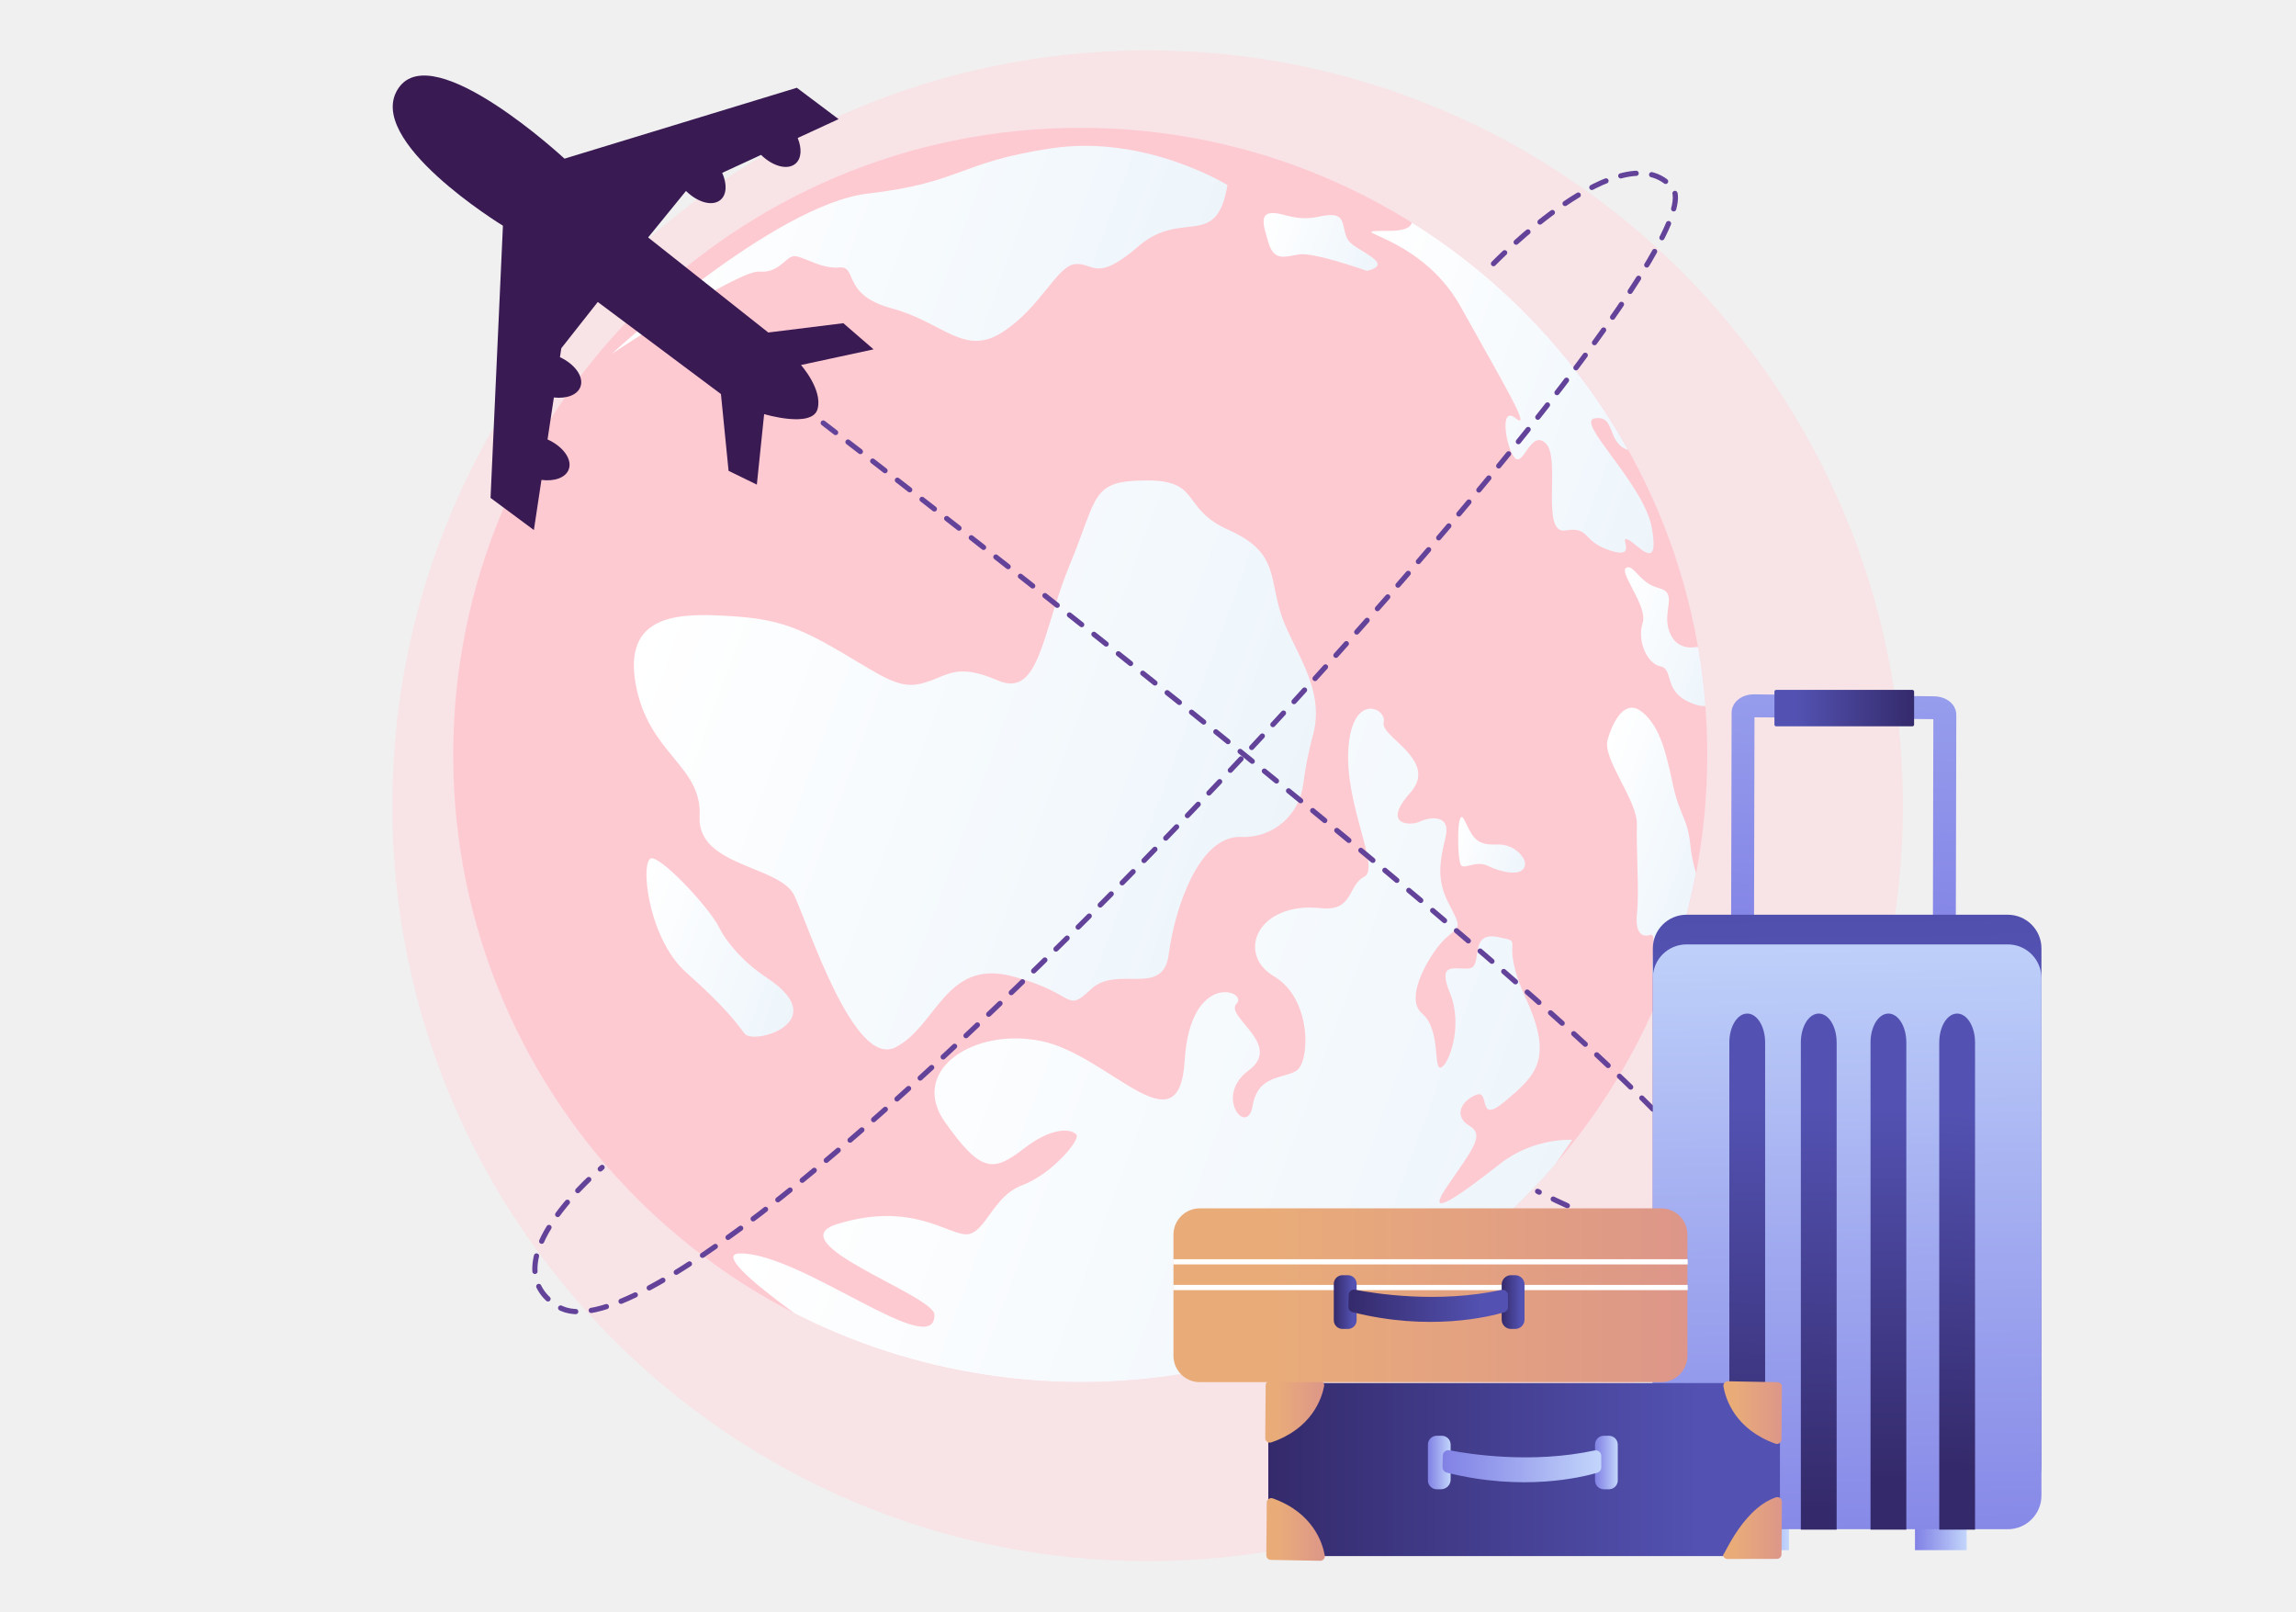
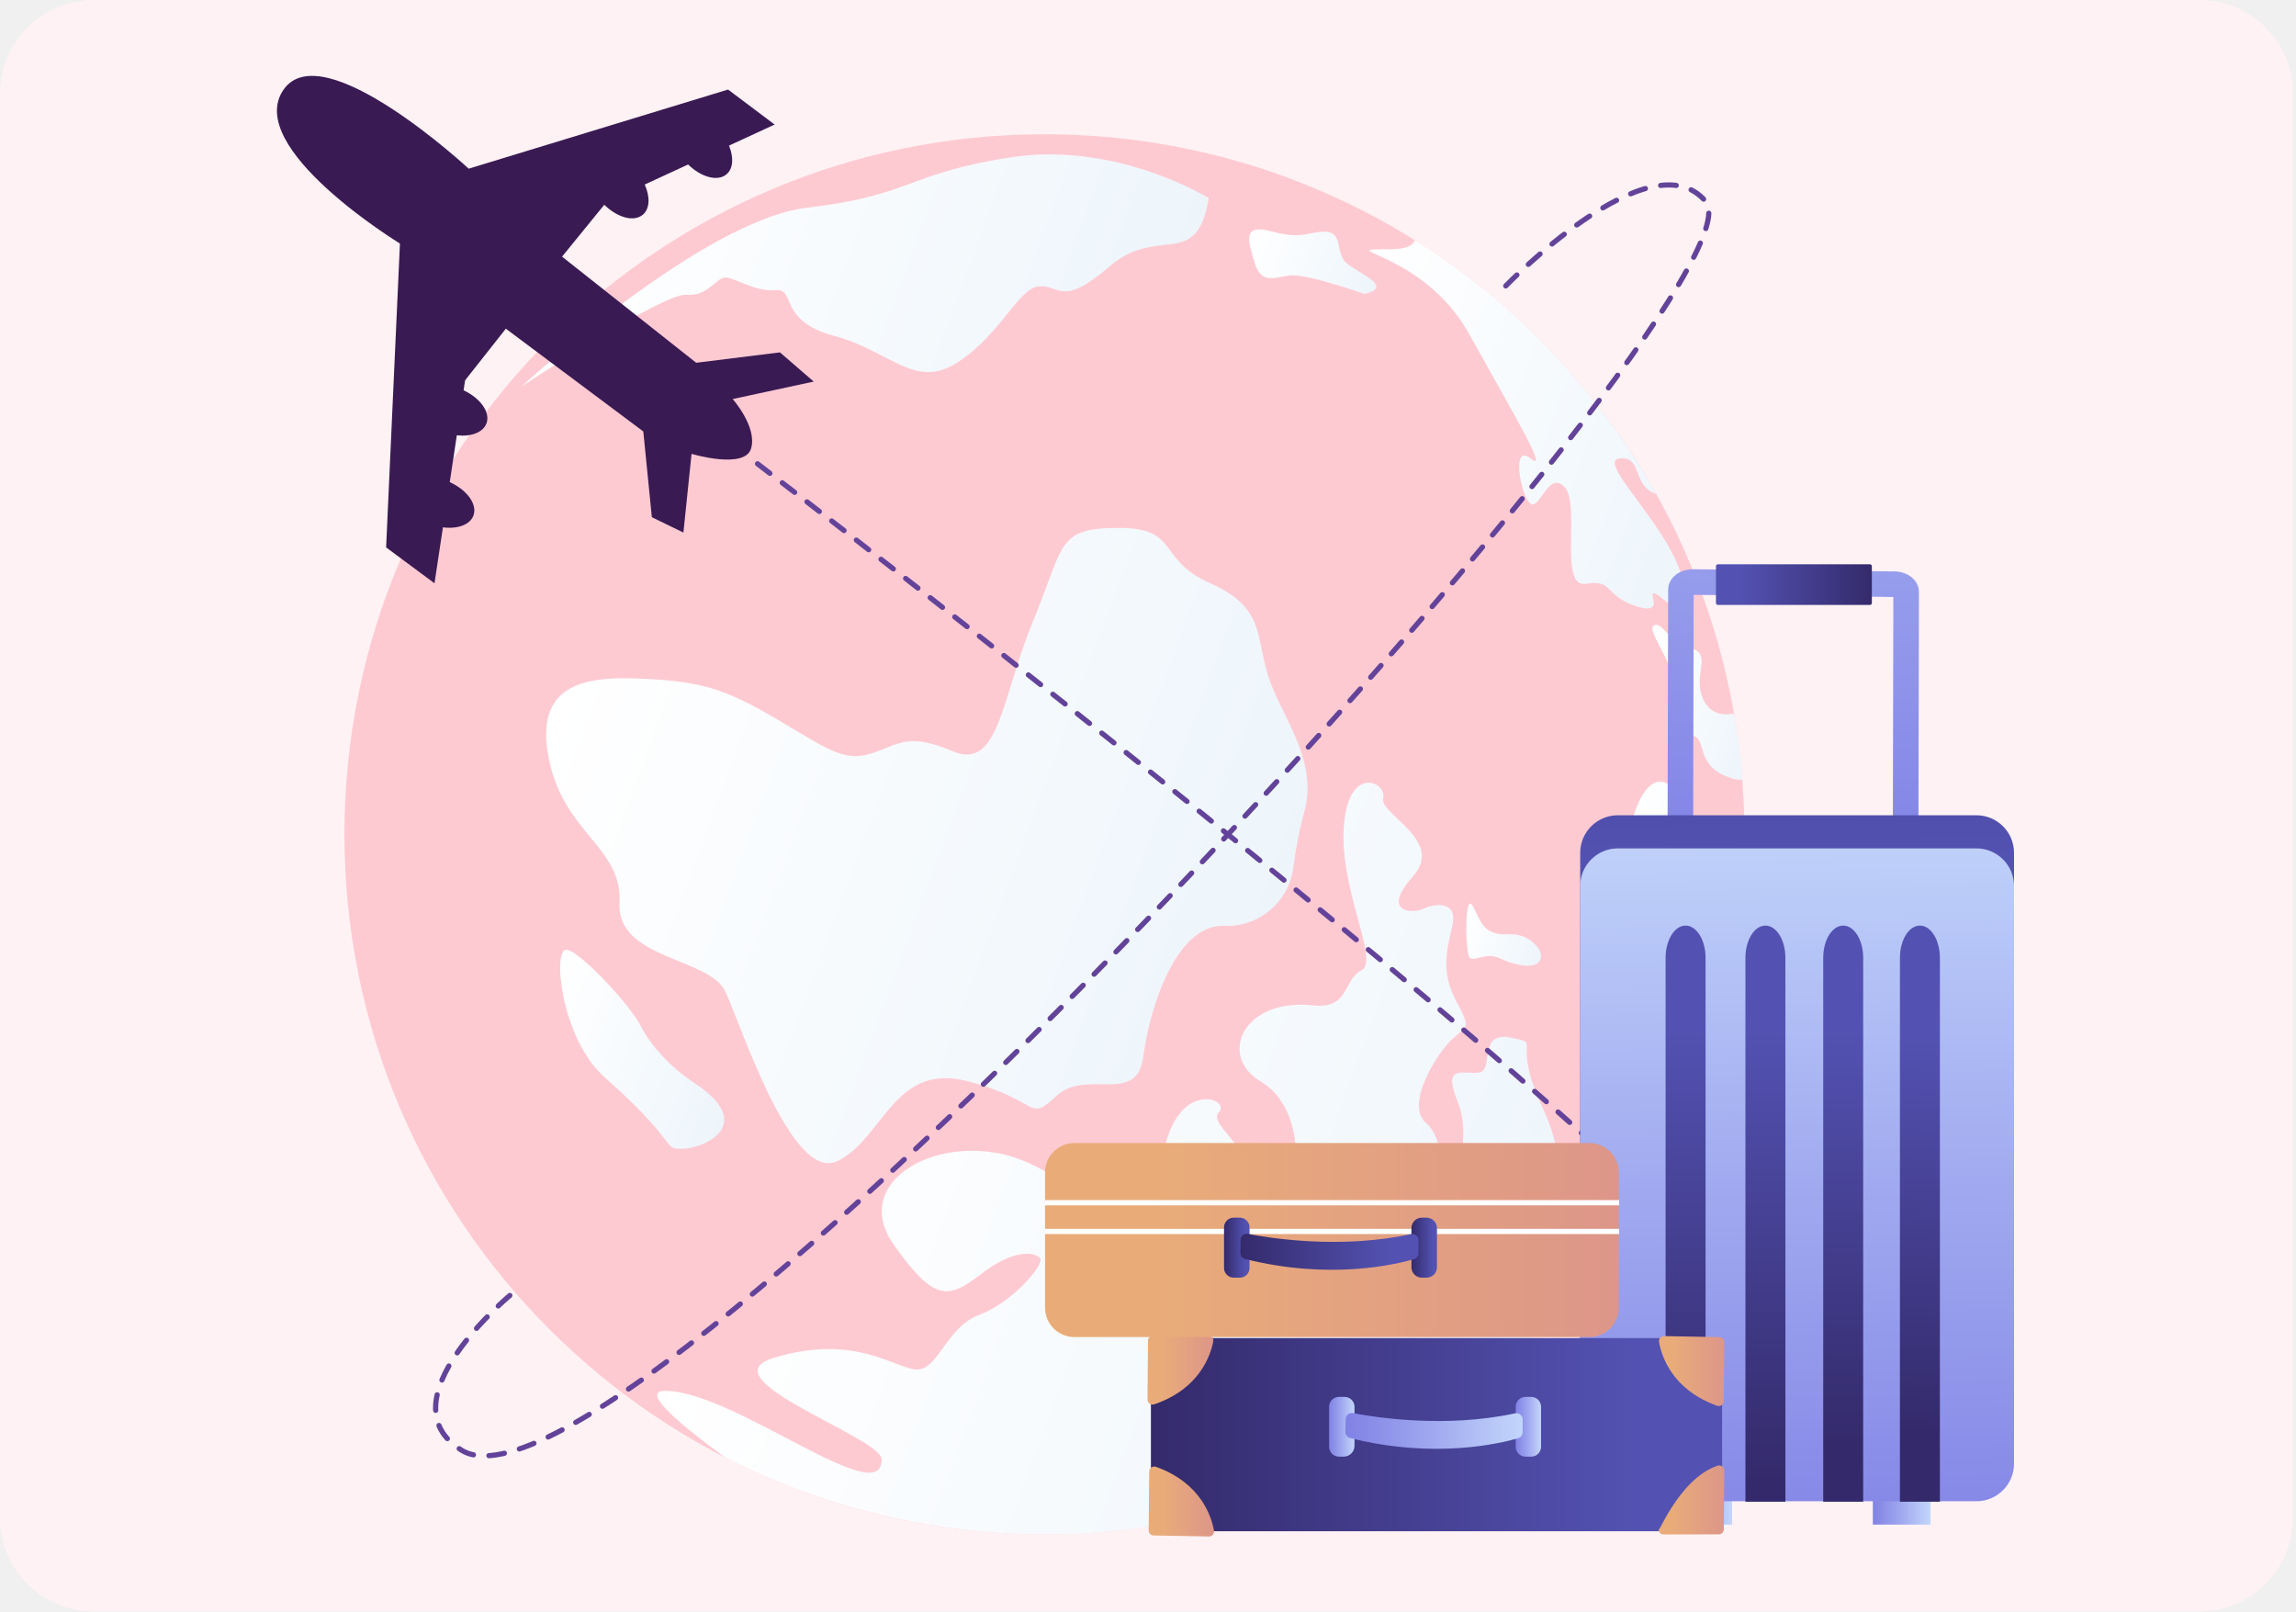
<svg xmlns="http://www.w3.org/2000/svg" width="456" height="320" viewBox="0 0 456 320" fill="none">
-   <path d="M227.924 310C310.767 310 377.924 242.843 377.924 160C377.924 77.157 310.767 10 227.924 10C145.082 10 77.924 77.157 77.924 160C77.924 242.843 145.082 310 227.924 310Z" fill="#F8E3E6" />
-   <path d="M214.54 274.443C283.317 274.443 339.072 218.689 339.072 149.912C339.072 81.135 283.317 25.38 214.54 25.38C145.764 25.38 90.009 81.135 90.009 149.912C90.009 218.689 145.764 274.443 214.54 274.443Z" fill="#FECAD2" />
-   <path d="M243.776 36.745C243.776 36.745 227.48 26.661 208.86 29.446C190.24 32.231 191.124 36.248 172.352 38.443C153.579 40.639 121.543 70.23 121.543 70.23C121.543 70.23 146.748 53.564 150.776 53.934C154.803 54.305 156.068 50.844 157.803 50.865C159.539 50.887 163.032 53.441 166.721 53.113C170.41 52.785 167.027 58.537 177.167 61.254C187.307 63.971 191.466 70.912 199.138 65.934C206.811 60.957 209.877 52.77 213.566 52.443C217.255 52.114 217.55 56.284 226.161 48.861C234.772 41.439 241.638 49.722 243.776 36.745Z" fill="url(#paint0_linear_2952_5107)" />
-   <path d="M246.746 166.2C252.853 166.371 258.066 161.82 258.828 155.759C259.17 153.034 259.763 149.635 260.79 145.859C263.374 136.35 256.289 128.507 254.2 121.262C252.11 114.018 253.454 109.461 243.93 105.197C234.406 100.932 238.691 95.352 227.632 95.404C216.572 95.457 218.126 98.496 212.516 112.014C206.906 125.532 206.527 138.678 198.245 135.144C189.963 131.61 188.502 134.093 183.624 135.569C178.746 137.045 175.867 134.683 166.775 129.336C157.682 123.989 153.373 122.792 143.981 122.281C134.589 121.771 123.722 122.064 126.265 135.925C128.808 149.786 139.5 152.064 138.946 162.098C138.392 172.133 154.941 171.839 157.76 177.842C160.58 183.845 169.606 212.078 177.789 208.002C185.971 203.925 187.763 190.473 200.836 193.817C213.909 197.161 211.426 201.382 216.669 196.444C221.912 191.507 231.013 198.196 232.122 189.49C233.231 180.785 237.991 165.872 246.492 166.192C246.577 166.195 246.662 166.198 246.746 166.2Z" fill="url(#paint1_linear_2952_5107)" />
-   <path d="M152.389 194.236C149.47 192.307 146.844 189.941 144.722 187.159C143.985 186.193 143.324 185.198 142.871 184.263C141.06 180.524 132.28 171.017 129.607 170.447C126.934 169.878 128.468 186.154 136.233 193.059C143.997 199.965 145.999 202.813 147.898 205.267C149.693 207.587 165.543 202.93 152.389 194.236Z" fill="url(#paint2_linear_2952_5107)" />
-   <path d="M271.47 53.785C271.47 53.785 260.994 50.06 258.046 50.518C255.097 50.976 253.053 51.966 251.903 48.123C250.753 44.281 249.646 41.194 255.096 42.694C260.547 44.195 261.914 42.563 264.664 42.719C267.413 42.874 266.44 45.815 267.821 47.793C269.202 49.771 277.399 52.4 271.47 53.785Z" fill="url(#paint3_linear_2952_5107)" />
-   <path d="M302.823 172.047C302.987 171.508 302.851 170.925 302.557 170.445C301.93 169.419 300.342 167.561 297.121 167.705C292.689 167.904 292.307 165.617 290.772 162.725C289.237 159.832 289.398 170.931 290.172 171.818C290.945 172.704 293.148 170.763 295.574 171.974C297.739 173.054 302.151 174.252 302.823 172.047Z" fill="url(#paint4_linear_2952_5107)" />
-   <path d="M310.894 105.343C315.87 104.523 314.124 107.492 319.789 109.325C325.454 111.158 321.35 106.247 323.315 107.153C325.279 108.059 329.613 113.854 328.095 104.97C326.577 96.085 312.66 83.655 316.753 83.066C320.846 82.476 319.143 87.494 322.893 89.187C323.043 89.254 323.204 89.309 323.363 89.368C313.161 71.06 298.419 55.429 280.402 44.192C280.186 45.162 278.956 45.834 275.961 45.84C264.96 45.863 281.836 46.043 290.087 60.888C298.339 75.733 304.409 85.795 301.025 83.056C297.641 80.317 299.159 89.201 300.873 90.958C302.586 92.715 304.07 85.097 307.05 88.098C310.03 91.099 305.917 106.162 310.894 105.343Z" fill="url(#paint5_linear_2952_5107)" />
-   <path d="M195.708 273.011C239.679 279.738 281.785 262.581 308.864 231.233L312.246 226.352C312.246 226.352 304.655 225.835 297.942 231.097C291.229 236.36 282.389 243.002 287.333 235.713C292.278 228.424 295.023 225.434 291.846 223.565C288.669 221.697 290.149 218.62 293.153 217.427C296.158 216.233 293.111 223.651 299.048 218.591C304.984 213.53 308.602 210.394 303.025 198.234C297.449 186.073 303.343 187.237 297.449 186.073C291.555 184.909 294.632 191.981 291.814 192.298C288.997 192.614 285.35 190.799 288 197.291C290.651 203.784 287.704 211.591 286.152 211.993C284.599 212.396 286.243 204.481 282.416 201.244C278.589 198.006 284.483 188.645 287.163 186.274C289.844 183.903 290.444 184.56 287.793 179.56C285.142 174.559 286.033 170.807 287.111 166.178C288.188 161.549 283.818 162.268 281.978 163.159C280.138 164.051 274.301 163.908 280.08 157.438C285.858 150.969 274.099 146.355 274.803 143.48C275.507 140.605 268.529 137.368 267.799 148.676C267.07 159.984 274.23 172.418 270.939 174.1C267.647 175.783 268.839 181.04 262.348 180.346C249.725 178.996 245.437 189.415 253.014 193.871C260.591 198.326 260.175 210.86 257.515 212.586C254.856 214.311 249.839 213.334 248.775 219.616C247.712 225.899 241.026 217.691 247.984 212.572C254.941 207.454 243.124 201.82 245.582 199.318C248.04 196.816 236.381 192.591 235.276 210.69C234.17 228.789 220.238 209.412 206.696 206.711C193.154 204.01 180.489 212.679 187.678 222.828C194.867 232.977 197.297 232.761 203.334 228.088C209.371 223.415 213.124 224.306 213.814 225.37C214.504 226.434 208.897 233.171 202.997 235.373C197.096 237.576 195.702 244.98 192.007 245.11C188.313 245.24 181.007 238.475 166.217 243.1C154.381 246.801 185.511 257.212 185.583 261.068C185.76 270.542 159.217 248.851 147.011 248.91C142.914 248.929 148.519 254.024 157.765 260.78C169.372 266.721 182.112 270.931 195.708 273.011Z" fill="url(#paint6_linear_2952_5107)" />
-   <path d="M319.291 146.854C318.159 150.694 325.258 158.923 325.1 163.786C324.943 168.649 325.584 177.135 325.122 181.368C324.66 185.601 326.363 186.152 327.79 185.64C329.218 185.128 327.712 191.901 328.264 194.027C328.529 195.05 328.659 197.453 328.724 199.673C332.326 191.392 335.069 182.601 336.831 173.391C336.303 171.533 335.9 169.739 335.762 168.254C335.211 162.298 333.645 162.279 332.257 155.831C330.868 149.383 329.725 144.431 326.27 141.498C322.814 138.565 320.422 143.015 319.291 146.854Z" fill="url(#paint7_linear_2952_5107)" />
-   <path d="M322.961 112.761C321.399 113.583 327.328 120.379 326.241 123.695C325.153 127.011 326.917 131.717 329.794 132.329C332.67 132.942 329.942 137.811 336.913 139.968C337.592 140.178 338.191 140.239 338.717 140.182C338.412 136.255 337.923 132.369 337.255 128.534C337.109 128.506 336.961 128.482 336.809 128.472C336.809 128.472 332.99 129.462 331.519 125.36C330.047 121.258 333.39 117.775 329.446 116.778C325.501 115.78 324.523 111.94 322.961 112.761Z" fill="url(#paint8_linear_2952_5107)" />
-   <path d="M112.115 31.505L158.26 17.428L166.547 23.654L158.428 27.402C159.277 29.474 159.195 31.468 157.995 32.494C156.418 33.843 153.497 33.044 151.154 30.76L143.433 34.325C144.403 36.492 144.36 38.614 143.108 39.684C141.525 41.038 138.588 40.227 136.241 37.923L128.723 47.153L152.586 66.029L167.49 64.18L173.497 69.375L159.083 72.485C159.083 72.485 163.445 77.394 162.369 81.241C161.292 85.089 151.763 82.233 151.763 82.233L150.315 96.234L144.699 93.497L143.181 78.248L118.723 59.966L111.477 69.154L111.209 70.928C114.213 72.343 116.01 74.849 115.276 76.816C114.671 78.438 112.526 79.215 110.002 78.933L108.746 87.263C111.835 88.665 113.702 91.217 112.956 93.215C112.339 94.868 110.12 95.636 107.533 95.306L106.032 105.256L97.424 98.874L99.885 44.821C99.885 44.821 72.008 27.791 79.179 17.446C86.138 7.409 112.115 31.505 112.115 31.505Z" fill="#3A1A53" />
-   <path d="M163.5 84C163.5 84 336.42 216.197 340.947 236.574C345.69 257.922 305.377 236.574 305.377 236.574" stroke="#634399" stroke-width="1.033" stroke-miterlimit="10" stroke-linecap="round" stroke-dasharray="3.1 3.1" />
-   <path d="M296.619 52.356C296.619 52.356 322.392 25.703 332.185 37.335C344.831 52.356 139.696 277.103 110.887 259.491C96.66 250.795 119.58 231.821 119.58 231.821" stroke="#634399" stroke-width="1.033" stroke-miterlimit="10" stroke-linecap="round" stroke-dasharray="3.1 3.1" />
-   <path d="M380.328 307.83H390.6V303.35H380.328V307.83Z" fill="url(#paint9_linear_2952_5107)" />
-   <path d="M345.026 307.83H355.299V303.35H345.026V307.83Z" fill="url(#paint10_linear_2952_5107)" />
-   <path d="M388.423 189.66L388.532 141.982C388.544 140.828 387.945 139.767 386.889 139.07C386.125 138.566 385.15 138.282 384.143 138.272L348.38 137.883C345.899 137.857 343.934 139.444 343.912 141.498L343.794 190.122L348.344 191.276L348.452 142.436L383.973 142.822L383.874 189.891L388.423 189.66Z" fill="url(#paint11_linear_2952_5107)" />
-   <path d="M334.956 297.783H398.755C402.45 297.783 405.446 294.787 405.446 291.091V188.34C405.446 184.644 402.45 181.648 398.755 181.648H334.956C331.26 181.648 328.264 184.644 328.264 188.34V291.091C328.264 294.787 331.26 297.783 334.956 297.783Z" fill="url(#paint12_linear_2952_5107)" />
-   <path d="M334.956 303.675H398.755C402.45 303.675 405.446 300.679 405.446 296.983V194.232C405.446 190.536 402.45 187.54 398.755 187.54H334.956C331.26 187.54 328.264 190.536 328.264 194.232V296.983C328.264 300.679 331.26 303.675 334.956 303.675Z" fill="url(#paint13_linear_2952_5107)" />
-   <path d="M385.146 303.757H392.256V207.01C392.256 203.842 390.665 201.275 388.702 201.275C386.738 201.275 385.147 203.842 385.147 207.01L385.146 303.757Z" fill="url(#paint14_linear_2952_5107)" />
-   <path d="M371.498 303.757H378.608V207.01C378.608 203.842 377.017 201.275 375.053 201.275C373.09 201.275 371.498 203.842 371.498 207.01L371.498 303.757Z" fill="url(#paint15_linear_2952_5107)" />
-   <path d="M357.66 303.757H364.77V207.01C364.77 203.842 363.179 201.275 361.215 201.275C359.252 201.275 357.66 203.842 357.66 207.01L357.66 303.757Z" fill="url(#paint16_linear_2952_5107)" />
-   <path d="M343.458 303.757H350.567V207.01C350.567 203.842 348.976 201.275 347.013 201.275C345.049 201.275 343.458 203.842 343.458 207.01V303.757H343.458Z" fill="url(#paint17_linear_2952_5107)" />
-   <path d="M352.761 144.234H379.805C379.996 144.234 380.152 144.079 380.152 143.887V137.347C380.152 137.155 379.996 137 379.805 137H352.761C352.57 137 352.414 137.155 352.414 137.347V143.887C352.414 144.079 352.57 144.234 352.761 144.234Z" fill="url(#paint18_linear_2952_5107)" />
-   <path d="M353.507 274.648H251.89V309.008H353.507V274.648Z" fill="url(#paint19_linear_2952_5107)" />
-   <path d="M342.29 275.35C342.722 277.8 344.587 283.814 352.604 286.684C353.189 286.893 353.81 286.462 353.815 285.841L353.899 275.382C353.903 274.888 353.509 274.483 353.015 274.474L343.195 274.295C342.628 274.285 342.192 274.792 342.29 275.35Z" fill="url(#paint20_linear_2952_5107)" />
-   <path d="M262.977 275.266C262.506 277.709 260.543 283.692 252.481 286.433C251.894 286.632 251.28 286.191 251.285 285.57L251.369 275.111C251.373 274.617 251.774 274.219 252.268 274.218L262.089 274.197C262.656 274.195 263.084 274.709 262.977 275.266Z" fill="url(#paint21_linear_2952_5107)" />
-   <path d="M263.107 308.886C262.676 306.436 260.81 300.422 252.793 297.552C252.208 297.343 251.588 297.775 251.583 298.395L251.498 308.854C251.494 309.348 251.889 309.753 252.382 309.762L262.202 309.941C262.77 309.951 263.206 309.445 263.107 308.886Z" fill="url(#paint22_linear_2952_5107)" />
-   <path d="M342.207 308.514C341.782 310.717 345.536 299.784 352.702 297.348C353.29 297.148 353.904 297.589 353.899 298.21L353.815 308.669C353.811 309.163 353.41 309.561 352.916 309.562L343.094 309.583C342.527 309.584 342.1 309.071 342.207 308.514Z" fill="url(#paint23_linear_2952_5107)" />
-   <path d="M286.191 295.74H285.343C284.38 295.74 283.592 294.951 283.592 293.988V286.865C283.592 285.902 284.38 285.114 285.343 285.114H286.355C287.318 285.114 288.106 285.902 288.106 286.865V293.825C288.106 294.878 287.245 295.74 286.191 295.74Z" fill="url(#paint24_linear_2952_5107)" />
-   <path d="M319.547 295.74H318.536C317.573 295.74 316.785 294.951 316.785 293.988V286.865C316.785 285.902 317.573 285.114 318.536 285.114H319.547C320.511 285.114 321.299 285.902 321.299 286.865V293.988C321.299 294.951 320.511 295.74 319.547 295.74Z" fill="url(#paint25_linear_2952_5107)" />
-   <path d="M287.861 287.998C291.816 288.762 304.235 290.717 316.679 288.036C317.37 287.887 318.023 288.411 318.023 289.118V291.401C318.023 291.891 317.701 292.322 317.23 292.46C314.152 293.365 302.42 296.222 287.341 292.436C286.831 292.308 286.475 291.846 286.487 291.32L286.537 289.067C286.552 288.377 287.183 287.867 287.861 287.998Z" fill="url(#paint26_linear_2952_5107)" />
-   <path d="M329.903 274.468H238.284C235.396 274.468 233.055 272.127 233.055 269.24V245.182C233.055 242.294 235.396 239.953 238.284 239.953H329.904C332.791 239.953 335.132 242.294 335.132 245.182V269.24C335.132 272.127 332.791 274.468 329.903 274.468Z" fill="url(#paint27_linear_2952_5107)" />
-   <path d="M335.187 250.572H233" stroke="white" stroke-width="1.033" stroke-miterlimit="10" />
-   <path d="M335.187 255.677H233" stroke="white" stroke-width="1.033" stroke-miterlimit="10" />
-   <path d="M267.715 263.902H266.62C265.674 263.902 264.9 263.128 264.9 262.182V254.948C264.9 254.002 265.674 253.228 266.62 253.228H267.715C268.661 253.228 269.435 254.002 269.435 254.948V262.182C269.434 263.128 268.661 263.902 267.715 263.902Z" fill="url(#paint28_linear_2952_5107)" />
-   <path d="M300.932 263.902H300.088C299.073 263.902 298.243 263.072 298.243 262.057V255.073C298.243 254.058 299.073 253.228 300.088 253.228H300.932C301.947 253.228 302.778 254.058 302.778 255.073V262.057C302.778 263.072 301.947 263.902 300.932 263.902Z" fill="url(#paint29_linear_2952_5107)" />
-   <path d="M269.123 256.113C273.029 256.872 285.6 258.877 298.184 256.154C298.854 256.009 299.487 256.505 299.487 257.19V259.572C299.487 260.047 299.183 260.462 298.728 260.597C295.693 261.494 283.853 264.408 268.622 260.572C268.137 260.45 267.796 260.001 267.807 259.501L267.859 257.141C267.874 256.479 268.473 255.986 269.123 256.113Z" fill="url(#paint30_linear_2952_5107)" />
+   <rect width="455.385" height="320" rx="18.605" fill="#FFF2F4" />
+   <path d="M207.428 304.701C284.207 304.701 346.449 242.459 346.449 165.68C346.449 88.901 284.207 26.659 207.428 26.659C130.648 26.659 68.406 88.901 68.406 165.68C68.406 242.459 130.648 304.701 207.428 304.701Z" fill="#FECAD2" />
+   <path d="M240.064 39.346C240.064 39.346 221.872 28.089 201.086 31.198C180.299 34.307 181.287 38.791 160.33 41.242C139.373 43.693 103.61 76.727 103.61 76.727C103.61 76.727 131.748 58.122 136.243 58.536C140.74 58.95 142.152 55.085 144.089 55.11C146.026 55.134 149.926 57.984 154.044 57.619C158.162 57.253 154.386 63.674 165.705 66.707C177.025 69.74 181.668 77.489 190.233 71.932C198.799 66.375 202.221 57.236 206.34 56.87C210.458 56.504 210.787 61.159 220.4 52.873C230.013 44.586 237.678 53.833 240.064 39.346Z" fill="url(#paint0_linear_2952_5107)" />
+   <path d="M243.38 183.864C250.197 184.054 256.018 178.974 256.868 172.208C257.25 169.166 257.912 165.371 259.058 161.156C261.943 150.54 254.034 141.785 251.702 133.697C249.369 125.61 250.869 120.522 240.237 115.762C229.605 111.002 234.388 104.772 222.042 104.831C209.695 104.89 211.431 108.283 205.168 123.373C198.904 138.464 198.482 153.139 189.236 149.194C179.99 145.249 178.36 148.021 172.914 149.668C167.468 151.316 164.255 148.68 154.104 142.71C143.953 136.741 139.143 135.404 128.659 134.835C118.174 134.265 106.043 134.592 108.881 150.066C111.72 165.54 123.656 168.082 123.037 179.285C122.419 190.486 140.893 190.159 144.041 196.86C147.189 203.561 157.265 235.08 166.4 230.529C175.534 225.978 177.534 210.961 192.128 214.694C206.722 218.426 203.951 223.139 209.804 217.627C215.657 212.115 225.817 219.582 227.055 209.864C228.293 200.145 233.607 183.497 243.097 183.855C243.192 183.858 243.286 183.861 243.38 183.864Z" fill="url(#paint1_linear_2952_5107)" />
+   <path d="M138.045 215.162C134.786 213.008 131.855 210.367 129.485 207.261C128.663 206.182 127.925 205.072 127.419 204.029C125.397 199.855 115.596 189.241 112.612 188.605C109.628 187.969 111.341 206.139 120.009 213.848C128.677 221.557 130.911 224.736 133.031 227.476C135.035 230.065 152.729 224.867 138.045 215.162Z" fill="url(#paint2_linear_2952_5107)" />
+   <path d="M270.981 58.368C270.981 58.368 259.287 54.21 255.995 54.722C252.703 55.233 250.421 56.338 249.137 52.048C247.854 47.759 246.617 44.312 252.702 45.987C258.787 47.662 260.314 45.841 263.383 46.015C266.452 46.188 265.366 49.471 266.907 51.68C268.449 53.888 277.6 56.823 270.981 58.368Z" fill="url(#paint3_linear_2952_5107)" />
+   <path d="M305.982 190.39C306.165 189.789 306.013 189.139 305.685 188.602C304.985 187.456 303.212 185.383 299.617 185.544C294.669 185.765 294.243 183.213 292.529 179.984C290.815 176.754 290.995 189.145 291.859 190.135C292.722 191.124 295.182 188.957 297.889 190.309C300.306 191.515 305.231 192.852 305.982 190.39Z" fill="url(#paint4_linear_2952_5107)" />
+   <path d="M314.991 115.925C320.547 115.011 318.598 118.325 324.922 120.371C331.246 122.418 326.664 116.935 328.857 117.946C331.051 118.957 335.889 125.427 334.194 115.509C332.5 105.591 316.963 91.715 321.532 91.056C326.101 90.398 324.201 96 328.387 97.889C328.554 97.965 328.734 98.026 328.912 98.091C317.522 77.654 301.066 60.204 280.952 47.66C280.71 48.743 279.337 49.493 275.995 49.5C263.713 49.525 282.552 49.727 291.764 66.299C300.976 82.87 307.752 94.104 303.974 91.046C300.197 87.988 301.891 97.906 303.804 99.867C305.717 101.829 307.374 93.324 310.7 96.675C314.027 100.024 309.435 116.839 314.991 115.925Z" fill="url(#paint5_linear_2952_5107)" />
+   <path d="M186.404 303.102C235.491 310.612 282.496 291.459 312.726 256.463L316.501 251.014C316.501 251.014 308.027 250.437 300.533 256.312C293.039 262.186 283.17 269.602 288.69 261.465C294.21 253.328 297.274 249.989 293.727 247.903C290.181 245.817 291.833 242.383 295.187 241.051C298.541 239.718 295.14 247.999 301.767 242.35C308.395 236.7 312.433 233.2 306.208 219.624C299.982 206.049 306.562 207.348 299.982 206.049C293.402 204.749 296.838 212.644 293.692 212.998C290.547 213.351 286.476 211.324 289.434 218.572C292.393 225.821 289.104 234.535 287.371 234.985C285.638 235.434 287.473 226.599 283.2 222.985C278.928 219.371 285.508 208.92 288.5 206.273C291.492 203.626 292.163 204.359 289.203 198.777C286.243 193.195 287.238 189.007 288.441 183.839C289.644 178.671 284.766 179.474 282.711 180.469C280.657 181.465 274.142 181.305 280.593 174.082C287.043 166.86 273.915 161.71 274.701 158.5C275.487 155.29 267.697 151.677 266.883 164.301C266.069 176.924 274.062 190.805 270.388 192.683C266.713 194.561 268.044 200.43 260.798 199.655C246.705 198.148 241.919 209.779 250.378 214.754C258.836 219.728 258.371 233.72 255.402 235.646C252.434 237.572 246.833 236.482 245.646 243.495C244.459 250.508 236.995 241.345 244.762 235.631C252.529 229.917 239.337 223.628 242.081 220.835C244.825 218.042 231.809 213.325 230.575 233.53C229.341 253.735 213.788 232.104 198.67 229.088C183.553 226.072 169.415 235.751 177.44 247.08C185.465 258.41 188.178 258.169 194.917 252.952C201.657 247.736 205.846 248.73 206.616 249.918C207.387 251.105 201.128 258.626 194.541 261.085C187.953 263.545 186.398 271.81 182.273 271.955C178.148 272.1 169.993 264.547 153.481 269.711C140.268 273.843 175.02 285.465 175.101 289.769C175.299 300.346 145.667 276.131 132.041 276.197C127.467 276.218 133.724 281.906 144.046 289.448C157.003 296.08 171.226 300.78 186.404 303.102Z" fill="url(#paint6_linear_2952_5107)" />
+   <path d="M324.366 162.267C323.102 166.553 331.027 175.74 330.851 181.169C330.676 186.597 331.392 196.07 330.876 200.796C330.359 205.522 332.261 206.137 333.854 205.565C335.448 204.994 333.767 212.555 334.383 214.928C334.679 216.071 334.825 218.753 334.896 221.231C338.918 211.987 341.979 202.172 343.946 191.891C343.357 189.817 342.907 187.814 342.754 186.157C342.138 179.508 340.391 179.486 338.84 172.288C337.29 165.09 336.015 159.562 332.157 156.288C328.299 153.013 325.629 157.981 324.366 162.267Z" fill="url(#paint7_linear_2952_5107)" />
+   <path d="M328.463 124.207C326.719 125.124 333.338 132.71 332.124 136.413C330.91 140.115 332.879 145.368 336.09 146.052C339.301 146.736 336.256 152.171 344.038 154.579C344.796 154.814 345.464 154.881 346.051 154.818C345.712 150.435 345.165 146.096 344.42 141.815C344.257 141.784 344.092 141.757 343.922 141.745C343.922 141.745 339.659 142.851 338.016 138.272C336.373 133.693 340.105 129.805 335.702 128.691C331.299 127.577 330.206 123.29 328.463 124.207Z" fill="url(#paint8_linear_2952_5107)" />
+   <path d="M93.085 33.496L144.599 17.782L153.85 24.732L144.786 28.916C145.734 31.229 145.643 33.455 144.303 34.6C142.542 36.106 139.282 35.214 136.666 32.665L128.046 36.645C129.13 39.064 129.081 41.432 127.684 42.627C125.916 44.139 122.638 43.233 120.017 40.661L111.626 50.965L138.265 72.037L154.902 69.973L161.609 75.772L145.518 79.244C145.518 79.244 150.387 84.724 149.185 89.019C147.983 93.315 137.346 90.126 137.346 90.126L135.73 105.757L129.46 102.701L127.765 85.678L100.461 65.269L92.372 75.526L92.074 77.507C95.426 79.087 97.433 81.883 96.614 84.079C95.938 85.89 93.544 86.758 90.726 86.442L89.324 95.742C92.772 97.307 94.856 100.156 94.024 102.386C93.335 104.232 90.858 105.089 87.969 104.72L86.294 115.829L76.684 108.704L79.431 48.362C79.431 48.362 48.312 29.35 56.317 17.802C64.085 6.596 93.085 33.496 93.085 33.496Z" fill="#3A1A53" />
+   <path d="M150.448 92.099C150.448 92.099 343.488 239.678 348.542 262.425C353.836 286.257 308.834 262.425 308.834 262.425" stroke="#634399" stroke-width="1.033" stroke-miterlimit="10" stroke-linecap="round" stroke-dasharray="3.1 3.1" />
+   <path d="M299.056 56.774C299.056 56.774 327.828 27.02 338.76 40.005C352.877 56.774 123.875 307.67 91.713 288.009C75.832 278.301 101.419 257.119 101.419 257.119" stroke="#634399" stroke-width="1.033" stroke-miterlimit="10" stroke-linecap="round" stroke-dasharray="3.1 3.1" />
+   <path d="M371.959 302.758H383.427V297.757H371.959V302.758Z" fill="url(#paint9_linear_2952_5107)" />
+   <path d="M332.55 302.758H344.018V297.757H332.55V302.758Z" fill="url(#paint10_linear_2952_5107)" />
+   <path d="M380.997 170.84L381.118 117.614C381.132 116.326 380.463 115.141 379.284 114.363C378.431 113.8 377.342 113.484 376.219 113.472L336.294 113.038C333.525 113.008 331.331 114.78 331.306 117.073L331.175 171.355L336.254 172.644L336.374 118.121L376.028 118.551L375.917 171.097L380.997 170.84Z" fill="url(#paint11_linear_2952_5107)" />
+   <path d="M321.308 291.542H392.53C396.655 291.542 400 288.197 400 284.072V169.366C400 165.24 396.655 161.895 392.53 161.895H321.308C317.182 161.895 313.838 165.24 313.838 169.366V284.072C313.838 288.197 317.182 291.542 321.308 291.542Z" fill="url(#paint12_linear_2952_5107)" />
+   <path d="M321.308 298.12H392.53C396.655 298.12 400 294.775 400 290.649V175.943C400 171.817 396.655 168.473 392.53 168.473H321.308C317.182 168.473 313.838 171.817 313.838 175.943V290.649C313.838 294.775 317.182 298.12 321.308 298.12Z" fill="url(#paint13_linear_2952_5107)" />
+   <path d="M377.338 298.211H385.276V190.208C385.276 186.671 383.499 183.805 381.307 183.805C379.115 183.805 377.339 186.671 377.339 190.208L377.338 298.211Z" fill="url(#paint14_linear_2952_5107)" />
+   <path d="M362.102 298.211H370.039V190.208C370.039 186.671 368.263 183.805 366.071 183.805C363.879 183.805 362.102 186.671 362.102 190.208L362.102 298.211Z" fill="url(#paint15_linear_2952_5107)" />
+   <path d="M346.654 298.211H354.591V190.208C354.591 186.671 352.815 183.805 350.623 183.805C348.431 183.805 346.654 186.671 346.654 190.208L346.654 298.211Z" fill="url(#paint16_linear_2952_5107)" />
+   <path d="M330.799 298.211H338.736V190.208C338.736 186.671 336.959 183.805 334.768 183.805C332.576 183.805 330.799 186.671 330.799 190.208V298.211H330.799Z" fill="url(#paint17_linear_2952_5107)" />
+   <path d="M341.185 120.128H371.375C371.589 120.128 371.763 119.954 371.763 119.74V112.44C371.763 112.226 371.589 112.052 371.375 112.052H341.185C340.971 112.052 340.798 112.226 340.798 112.44V119.74C340.798 119.954 340.971 120.128 341.185 120.128Z" fill="url(#paint18_linear_2952_5107)" />
+   <path d="M342.018 265.716H228.578V304.074H342.018V265.716Z" fill="url(#paint19_linear_2952_5107)" />
+   <path d="M329.496 266.499C329.977 269.235 332.06 275.948 341.01 279.152C341.662 279.385 342.355 278.904 342.361 278.211L342.455 266.535C342.459 265.984 342.019 265.531 341.468 265.521L330.505 265.322C329.872 265.31 329.386 265.876 329.496 266.499Z" fill="url(#paint20_linear_2952_5107)" />
+   <path d="M240.954 266.405C240.428 269.133 238.237 275.811 229.237 278.871C228.582 279.094 227.896 278.601 227.902 277.908L227.996 266.233C228 265.681 228.448 265.236 228.999 265.235L239.963 265.212C240.596 265.21 241.074 265.783 240.954 266.405Z" fill="url(#paint21_linear_2952_5107)" />
+   <path d="M241.099 303.938C240.618 301.202 238.535 294.489 229.585 291.285C228.933 291.051 228.24 291.533 228.234 292.226L228.14 303.902C228.136 304.453 228.576 304.905 229.127 304.916L240.089 305.115C240.723 305.127 241.209 304.561 241.099 303.938Z" fill="url(#paint22_linear_2952_5107)" />
+   <path d="M329.403 303.522C328.929 305.981 333.119 293.775 341.119 291.056C341.775 290.833 342.46 291.326 342.455 292.019L342.361 303.695C342.357 304.246 341.909 304.691 341.358 304.692L330.393 304.715C329.76 304.717 329.283 304.143 329.403 303.522Z" fill="url(#paint23_linear_2952_5107)" />
+   <path d="M266.87 289.261H265.923C264.848 289.261 263.968 288.381 263.968 287.306V279.354C263.968 278.279 264.848 277.399 265.923 277.399H267.052C268.127 277.399 269.007 278.279 269.007 279.354V287.123C269.007 288.299 268.046 289.261 266.87 289.261Z" fill="url(#paint24_linear_2952_5107)" />
+   <path d="M304.107 289.261H302.978C301.902 289.261 301.022 288.381 301.022 287.306V279.354C301.022 278.279 301.902 277.399 302.978 277.399H304.107C305.182 277.399 306.062 278.279 306.062 279.354V287.306C306.062 288.381 305.182 289.261 304.107 289.261Z" fill="url(#paint25_linear_2952_5107)" />
+   <path d="M268.733 280.619C273.149 281.472 287.013 283.655 300.904 280.662C301.676 280.495 302.405 281.08 302.405 281.87V284.417C302.405 284.965 302.045 285.446 301.52 285.6C298.084 286.611 284.986 289.8 268.153 285.573C267.583 285.43 267.186 284.914 267.199 284.327L267.255 281.812C267.272 281.042 267.977 280.473 268.733 280.619Z" fill="url(#paint26_linear_2952_5107)" />
+   <path d="M315.668 265.515H213.388C210.165 265.515 207.551 262.902 207.551 259.678V232.821C207.551 229.597 210.165 226.984 213.388 226.984H315.668C318.892 226.984 321.505 229.597 321.505 232.821V259.678C321.505 262.902 318.891 265.515 315.668 265.515Z" fill="url(#paint27_linear_2952_5107)" />
+   <path d="M321.566 238.838H207.49" stroke="white" stroke-width="1.033" stroke-miterlimit="10" />
+   <path d="M321.566 244.538H207.49" stroke="white" stroke-width="1.033" stroke-miterlimit="10" />
+   <path d="M246.243 253.72H245.021C243.965 253.72 243.101 252.856 243.101 251.8V243.723C243.101 242.668 243.965 241.803 245.021 241.803H246.243C247.299 241.803 248.163 242.668 248.163 243.723V251.8C248.163 252.856 247.299 253.72 246.243 253.72Z" fill="url(#paint28_linear_2952_5107)" />
+   <path d="M283.326 253.719H282.383C281.25 253.719 280.323 252.793 280.323 251.66V243.863C280.323 242.73 281.25 241.803 282.383 241.803H283.326C284.459 241.803 285.386 242.73 285.386 243.863V251.66C285.386 252.793 284.459 253.719 283.326 253.719Z" fill="url(#paint29_linear_2952_5107)" />
+   <path d="M247.816 245.024C252.176 245.871 266.209 248.11 280.258 245.069C281.005 244.908 281.712 245.461 281.712 246.226V248.886C281.712 249.415 281.373 249.879 280.865 250.029C277.477 251.031 264.259 254.284 247.256 250.002C246.715 249.866 246.334 249.365 246.346 248.807L246.405 246.172C246.421 245.433 247.09 244.883 247.816 245.024Z" fill="url(#paint30_linear_2952_5107)" />
  <defs>
-     <linearGradient id="paint0_linear_2952_5107" x1="134.416" y1="35.286" x2="231.567" y2="71.076" gradientUnits="userSpaceOnUse">
+     <linearGradient id="paint0_linear_2952_5107" x1="117.981" y1="37.718" x2="226.435" y2="77.672" gradientUnits="userSpaceOnUse">
      <stop stop-color="white" />
      <stop offset="1" stop-color="#EDF5FB" />
    </linearGradient>
-     <linearGradient id="paint1_linear_2952_5107" x1="127.997" y1="124.173" x2="253.732" y2="170.493" gradientUnits="userSpaceOnUse">
+     <linearGradient id="paint1_linear_2952_5107" x1="110.815" y1="136.946" x2="251.179" y2="188.656" gradientUnits="userSpaceOnUse">
      <stop stop-color="white" />
      <stop offset="1" stop-color="#EDF5FB" />
    </linearGradient>
-     <linearGradient id="paint2_linear_2952_5107" x1="124.481" y1="182.677" x2="159.645" y2="195.632" gradientUnits="userSpaceOnUse">
+     <linearGradient id="paint2_linear_2952_5107" x1="106.889" y1="202.258" x2="146.145" y2="216.72" gradientUnits="userSpaceOnUse">
      <stop stop-color="white" />
      <stop offset="1" stop-color="#EDF5FB" />
    </linearGradient>
-     <linearGradient id="paint3_linear_2952_5107" x1="250.93" y1="43.629" x2="273.797" y2="52.053" gradientUnits="userSpaceOnUse">
+     <linearGradient id="paint3_linear_2952_5107" x1="248.051" y1="47.031" x2="273.579" y2="56.435" gradientUnits="userSpaceOnUse">
      <stop stop-color="white" />
      <stop offset="1" stop-color="#EDF5FB" />
    </linearGradient>
-     <linearGradient id="paint4_linear_2952_5107" x1="288.57" y1="166.453" x2="302.937" y2="171.745" gradientUnits="userSpaceOnUse">
+     <linearGradient id="paint4_linear_2952_5107" x1="290.07" y1="184.145" x2="306.109" y2="190.054" gradientUnits="userSpaceOnUse">
      <stop stop-color="white" />
      <stop offset="1" stop-color="#EDF5FB" />
    </linearGradient>
-     <linearGradient id="paint5_linear_2952_5107" x1="265.704" y1="64.096" x2="335.417" y2="89.777" gradientUnits="userSpaceOnUse">
+     <linearGradient id="paint5_linear_2952_5107" x1="264.543" y1="69.879" x2="342.367" y2="98.549" gradientUnits="userSpaceOnUse">
      <stop stop-color="white" />
      <stop offset="1" stop-color="#EDF5FB" />
    </linearGradient>
-     <linearGradient id="paint6_linear_2952_5107" x1="169.635" y1="184.435" x2="308.801" y2="235.703" gradientUnits="userSpaceOnUse">
+     <linearGradient id="paint6_linear_2952_5107" x1="157.298" y1="204.22" x2="312.655" y2="261.453" gradientUnits="userSpaceOnUse">
      <stop stop-color="white" />
      <stop offset="1" stop-color="#EDF5FB" />
    </linearGradient>
-     <linearGradient id="paint7_linear_2952_5107" x1="312.578" y1="164.934" x2="338.253" y2="174.393" gradientUnits="userSpaceOnUse">
+     <linearGradient id="paint7_linear_2952_5107" x1="316.872" y1="182.45" x2="345.534" y2="193.009" gradientUnits="userSpaceOnUse">
      <stop stop-color="white" />
      <stop offset="1" stop-color="#EDF5FB" />
    </linearGradient>
-     <linearGradient id="paint8_linear_2952_5107" x1="319.32" y1="122.297" x2="342.2" y2="130.726" gradientUnits="userSpaceOnUse">
+     <linearGradient id="paint8_linear_2952_5107" x1="324.398" y1="134.853" x2="349.94" y2="144.262" gradientUnits="userSpaceOnUse">
      <stop stop-color="white" />
      <stop offset="1" stop-color="#EDF5FB" />
    </linearGradient>
-     <linearGradient id="paint9_linear_2952_5107" x1="390.6" y1="305.59" x2="380.328" y2="305.59" gradientUnits="userSpaceOnUse">
+     <linearGradient id="paint9_linear_2952_5107" x1="383.427" y1="300.258" x2="371.959" y2="300.258" gradientUnits="userSpaceOnUse">
      <stop stop-color="#C3D6FB" />
      <stop offset="0.516" stop-color="#9FA8EF" />
      <stop offset="1" stop-color="#8181E5" />
    </linearGradient>
-     <linearGradient id="paint10_linear_2952_5107" x1="355.299" y1="305.59" x2="345.026" y2="305.59" gradientUnits="userSpaceOnUse">
+     <linearGradient id="paint10_linear_2952_5107" x1="344.018" y1="300.258" x2="332.55" y2="300.258" gradientUnits="userSpaceOnUse">
      <stop stop-color="#C3D6FB" />
      <stop offset="0.516" stop-color="#9FA8EF" />
      <stop offset="1" stop-color="#8181E5" />
    </linearGradient>
-     <linearGradient id="paint11_linear_2952_5107" x1="371.71" y1="33.905" x2="365.014" y2="192.955" gradientUnits="userSpaceOnUse">
+     <linearGradient id="paint11_linear_2952_5107" x1="362.339" y1="-3.038" x2="354.864" y2="174.518" gradientUnits="userSpaceOnUse">
      <stop stop-color="#C3D6FB" />
      <stop offset="0.516" stop-color="#9FA8EF" />
      <stop offset="1" stop-color="#8181E5" />
    </linearGradient>
-     <linearGradient id="paint12_linear_2952_5107" x1="364.321" y1="72.87" x2="366.44" y2="212.351" gradientUnits="userSpaceOnUse">
+     <linearGradient id="paint12_linear_2952_5107" x1="354.09" y1="40.46" x2="356.455" y2="196.171" gradientUnits="userSpaceOnUse">
      <stop stop-color="#342A6B" />
      <stop offset="0.843" stop-color="#5352B2" />
    </linearGradient>
-     <linearGradient id="paint13_linear_2952_5107" x1="365.832" y1="178.266" x2="367.951" y2="317.748" gradientUnits="userSpaceOnUse">
+     <linearGradient id="paint13_linear_2952_5107" x1="355.777" y1="158.119" x2="358.142" y2="313.83" gradientUnits="userSpaceOnUse">
      <stop stop-color="#C3D6FB" />
      <stop offset="0.516" stop-color="#9FA8EF" />
      <stop offset="1" stop-color="#8181E5" />
    </linearGradient>
-     <linearGradient id="paint14_linear_2952_5107" x1="387.011" y1="290.964" x2="390.945" y2="207.902" gradientUnits="userSpaceOnUse">
+     <linearGradient id="paint14_linear_2952_5107" x1="379.42" y1="283.93" x2="383.812" y2="191.204" gradientUnits="userSpaceOnUse">
      <stop stop-color="#342A6B" />
      <stop offset="0.843" stop-color="#5352B2" />
    </linearGradient>
-     <linearGradient id="paint15_linear_2952_5107" x1="375.131" y1="293.493" x2="374.953" y2="206.295" gradientUnits="userSpaceOnUse">
+     <linearGradient id="paint15_linear_2952_5107" x1="366.157" y1="286.753" x2="365.959" y2="189.409" gradientUnits="userSpaceOnUse">
      <stop stop-color="#342A6B" />
      <stop offset="0.843" stop-color="#5352B2" />
    </linearGradient>
-     <linearGradient id="paint16_linear_2952_5107" x1="360.8" y1="299.787" x2="361.687" y2="204.789" gradientUnits="userSpaceOnUse">
+     <linearGradient id="paint16_linear_2952_5107" x1="350.159" y1="293.78" x2="351.15" y2="187.728" gradientUnits="userSpaceOnUse">
      <stop stop-color="#342A6B" />
      <stop offset="0.843" stop-color="#5352B2" />
    </linearGradient>
-     <linearGradient id="paint17_linear_2952_5107" x1="346.597" y1="299.787" x2="347.485" y2="204.789" gradientUnits="userSpaceOnUse">
+     <linearGradient id="paint17_linear_2952_5107" x1="334.304" y1="293.78" x2="335.295" y2="187.728" gradientUnits="userSpaceOnUse">
      <stop stop-color="#342A6B" />
      <stop offset="0.843" stop-color="#5352B2" />
    </linearGradient>
-     <linearGradient id="paint18_linear_2952_5107" x1="380.152" y1="140.617" x2="352.414" y2="140.617" gradientUnits="userSpaceOnUse">
+     <linearGradient id="paint18_linear_2952_5107" x1="371.763" y1="116.09" x2="340.798" y2="116.09" gradientUnits="userSpaceOnUse">
      <stop stop-color="#342A6B" />
      <stop offset="0.843" stop-color="#5352B2" />
    </linearGradient>
-     <linearGradient id="paint19_linear_2952_5107" x1="251.89" y1="291.828" x2="353.507" y2="291.828" gradientUnits="userSpaceOnUse">
+     <linearGradient id="paint19_linear_2952_5107" x1="228.578" y1="284.895" x2="342.018" y2="284.895" gradientUnits="userSpaceOnUse">
      <stop stop-color="#342A6B" />
      <stop offset="0.843" stop-color="#5352B2" />
    </linearGradient>
-     <linearGradient id="paint20_linear_2952_5107" x1="353.899" y1="280.516" x2="342.276" y2="280.516" gradientUnits="userSpaceOnUse">
+     <linearGradient id="paint20_linear_2952_5107" x1="342.455" y1="272.266" x2="329.48" y2="272.266" gradientUnits="userSpaceOnUse">
      <stop stop-color="#DD9689" />
      <stop offset="0.814" stop-color="#E9AC79" />
    </linearGradient>
-     <linearGradient id="paint21_linear_2952_5107" x1="262.993" y1="280.339" x2="251.285" y2="280.339" gradientUnits="userSpaceOnUse">
+     <linearGradient id="paint21_linear_2952_5107" x1="240.972" y1="272.068" x2="227.902" y2="272.068" gradientUnits="userSpaceOnUse">
      <stop stop-color="#DD9689" />
      <stop offset="0.814" stop-color="#E9AC79" />
    </linearGradient>
-     <linearGradient id="paint22_linear_2952_5107" x1="263.121" y1="303.72" x2="251.498" y2="303.72" gradientUnits="userSpaceOnUse">
+     <linearGradient id="paint22_linear_2952_5107" x1="241.115" y1="298.17" x2="228.14" y2="298.17" gradientUnits="userSpaceOnUse">
      <stop stop-color="#DD9689" />
      <stop offset="0.814" stop-color="#E9AC79" />
    </linearGradient>
-     <linearGradient id="paint23_linear_2952_5107" x1="353.899" y1="303.441" x2="342.175" y2="303.441" gradientUnits="userSpaceOnUse">
+     <linearGradient id="paint23_linear_2952_5107" x1="342.455" y1="297.858" x2="329.366" y2="297.858" gradientUnits="userSpaceOnUse">
      <stop stop-color="#DD9689" />
      <stop offset="0.814" stop-color="#E9AC79" />
    </linearGradient>
-     <linearGradient id="paint24_linear_2952_5107" x1="288.106" y1="290.427" x2="283.592" y2="290.427" gradientUnits="userSpaceOnUse">
+     <linearGradient id="paint24_linear_2952_5107" x1="269.007" y1="283.33" x2="263.968" y2="283.33" gradientUnits="userSpaceOnUse">
      <stop stop-color="#C3D6FB" />
      <stop offset="0.516" stop-color="#9FA8EF" />
      <stop offset="1" stop-color="#8181E5" />
    </linearGradient>
-     <linearGradient id="paint25_linear_2952_5107" x1="321.299" y1="290.427" x2="316.785" y2="290.427" gradientUnits="userSpaceOnUse">
+     <linearGradient id="paint25_linear_2952_5107" x1="306.062" y1="283.33" x2="301.023" y2="283.33" gradientUnits="userSpaceOnUse">
      <stop stop-color="#C3D6FB" />
      <stop offset="0.516" stop-color="#9FA8EF" />
      <stop offset="1" stop-color="#8181E5" />
    </linearGradient>
-     <linearGradient id="paint26_linear_2952_5107" x1="318.023" y1="291.162" x2="286.486" y2="291.162" gradientUnits="userSpaceOnUse">
+     <linearGradient id="paint26_linear_2952_5107" x1="302.405" y1="284.151" x2="267.199" y2="284.151" gradientUnits="userSpaceOnUse">
      <stop stop-color="#C3D6FB" />
      <stop offset="0.516" stop-color="#9FA8EF" />
      <stop offset="1" stop-color="#8181E5" />
    </linearGradient>
-     <linearGradient id="paint27_linear_2952_5107" x1="335.132" y1="257.211" x2="233.055" y2="257.211" gradientUnits="userSpaceOnUse">
+     <linearGradient id="paint27_linear_2952_5107" x1="321.505" y1="246.249" x2="207.551" y2="246.249" gradientUnits="userSpaceOnUse">
      <stop stop-color="#DD9689" />
      <stop offset="0.814" stop-color="#E9AC79" />
    </linearGradient>
-     <linearGradient id="paint28_linear_2952_5107" x1="264.9" y1="258.565" x2="269.435" y2="258.565" gradientUnits="userSpaceOnUse">
+     <linearGradient id="paint28_linear_2952_5107" x1="243.101" y1="247.762" x2="248.163" y2="247.762" gradientUnits="userSpaceOnUse">
      <stop stop-color="#342A6B" />
      <stop offset="0.843" stop-color="#5352B2" />
    </linearGradient>
-     <linearGradient id="paint29_linear_2952_5107" x1="298.243" y1="258.565" x2="302.778" y2="258.565" gradientUnits="userSpaceOnUse">
+     <linearGradient id="paint29_linear_2952_5107" x1="280.323" y1="247.761" x2="285.386" y2="247.761" gradientUnits="userSpaceOnUse">
      <stop stop-color="#342A6B" />
      <stop offset="0.843" stop-color="#5352B2" />
    </linearGradient>
-     <linearGradient id="paint30_linear_2952_5107" x1="267.807" y1="259.298" x2="299.487" y2="259.298" gradientUnits="userSpaceOnUse">
+     <linearGradient id="paint30_linear_2952_5107" x1="246.346" y1="248.579" x2="281.712" y2="248.579" gradientUnits="userSpaceOnUse">
      <stop stop-color="#342A6B" />
      <stop offset="0.843" stop-color="#5352B2" />
    </linearGradient>
  </defs>
</svg>
